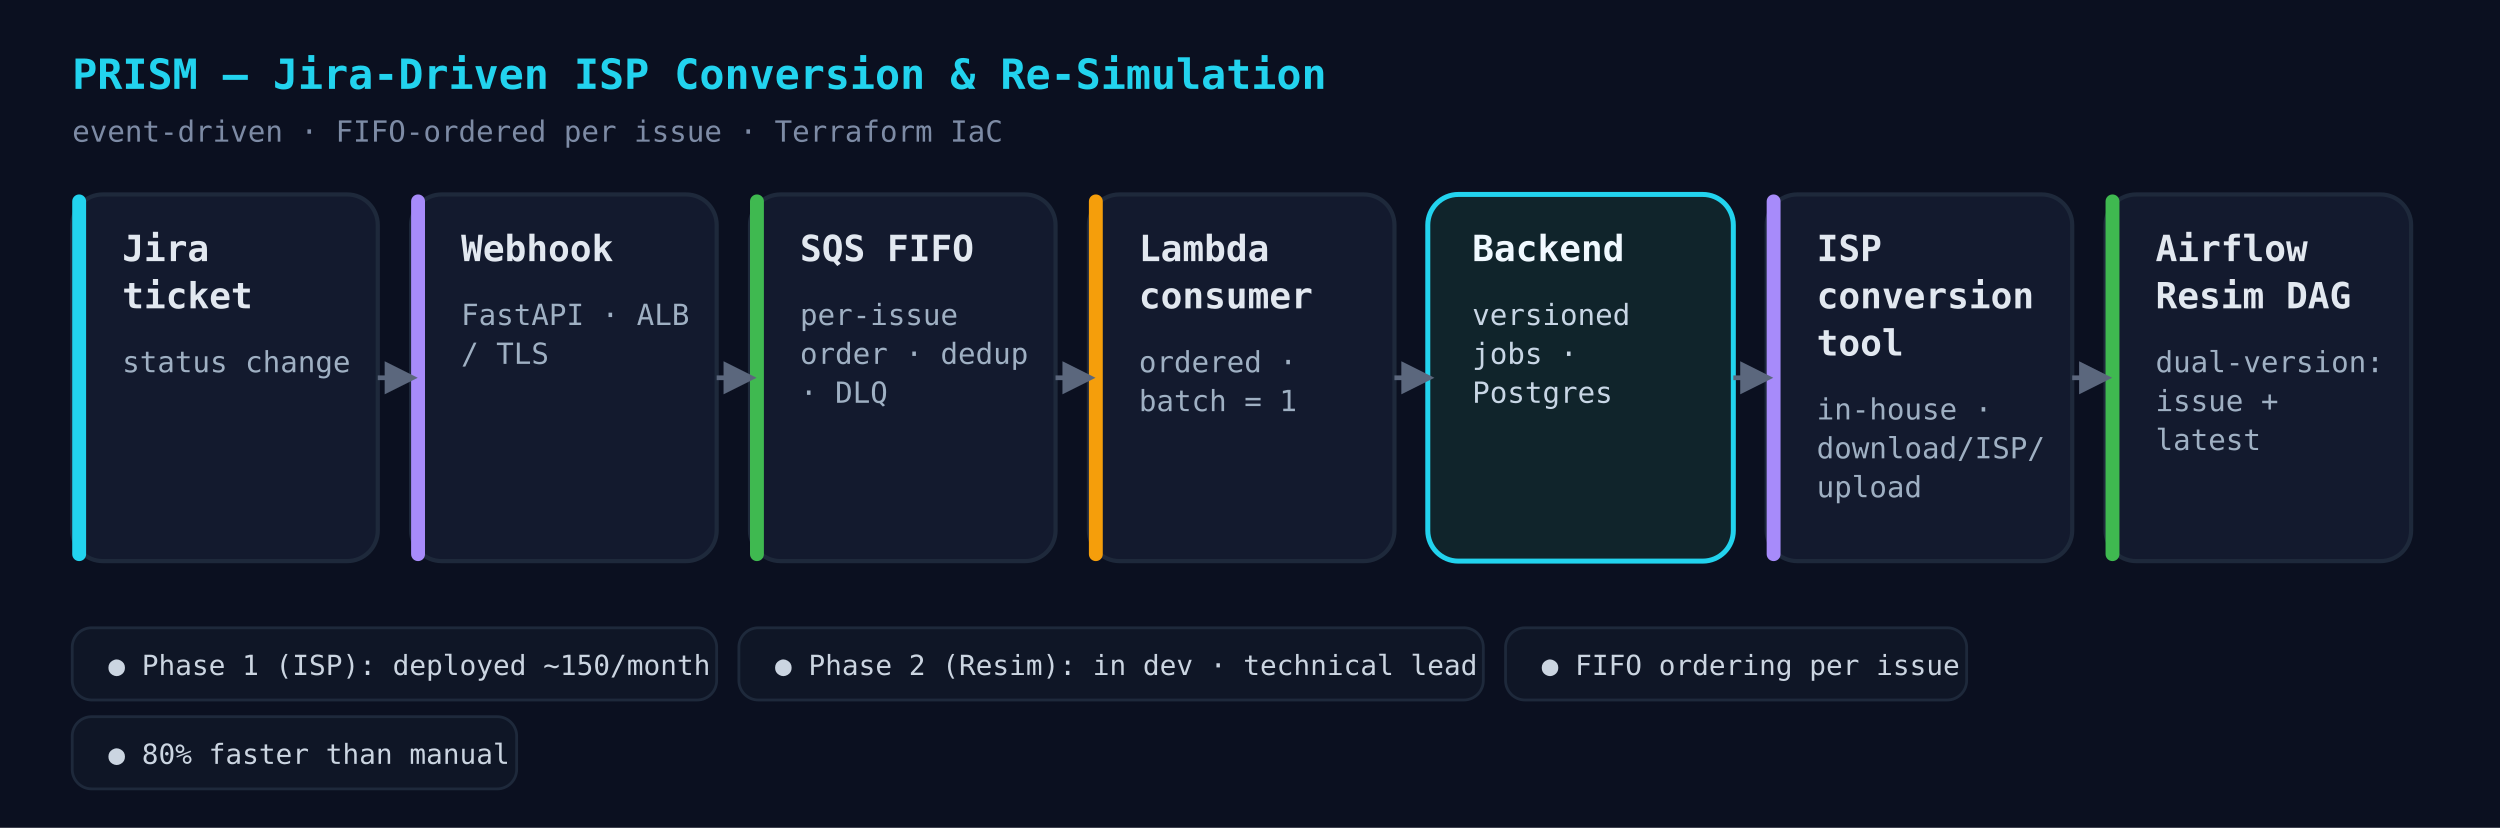
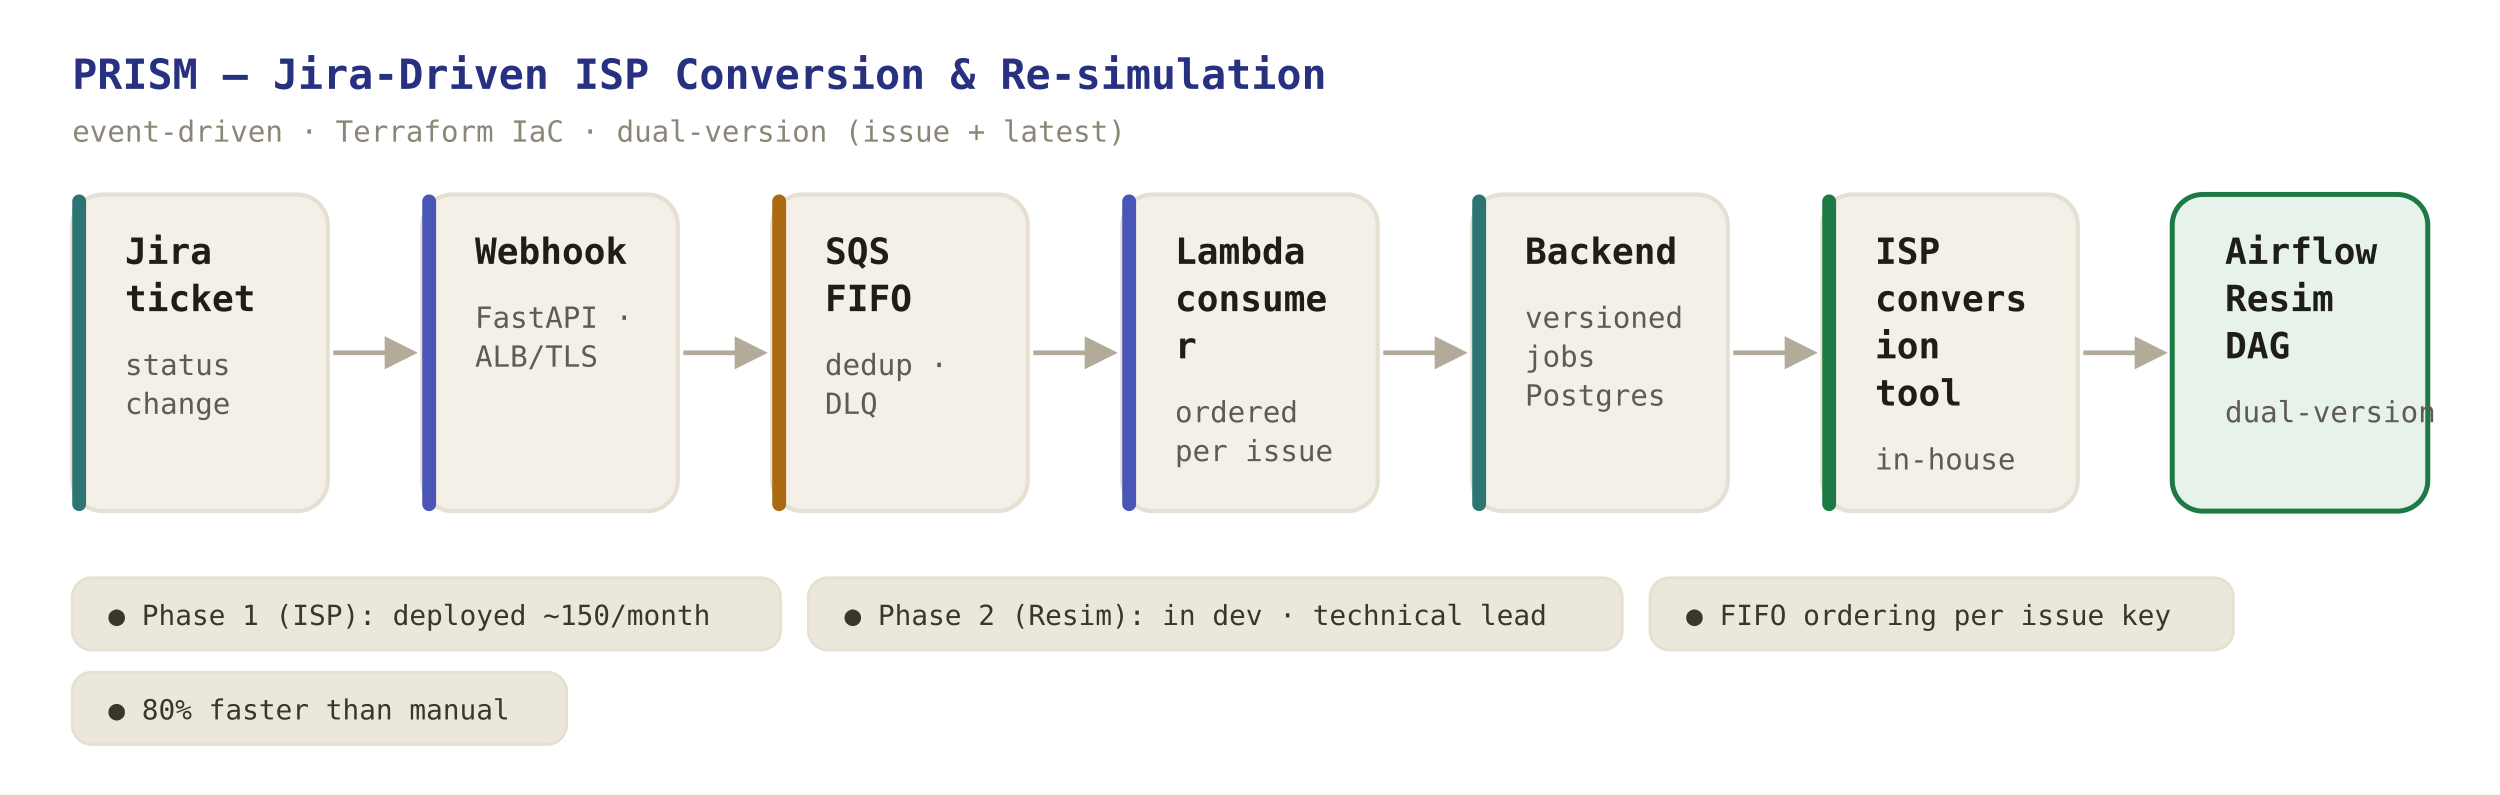
- <svg xmlns="http://www.w3.org/2000/svg" viewBox="0 0 900 298" font-family="'JetBrains Mono',ui-monospace,Menlo,monospace" role="img" aria-label="PRISM — Jira-Driven ISP Conversion &amp; Re-Simulation">
+ <svg xmlns="http://www.w3.org/2000/svg" viewBox="0 0 900 286" font-family="'IBM Plex Mono',ui-monospace,Menlo,monospace" role="img" aria-label="PRISM — Jira-Driven ISP Conversion &amp; Re-simulation">
  <defs>
    <marker id="ah" viewBox="0 0 10 10" refX="8" refY="5" markerWidth="7" markerHeight="7" orient="auto-start-reverse">
-       <path d="M0 0L10 5L0 10z" fill="#5b677d" />
+       <path d="M0 0L10 5L0 10z" fill="#b3ab99" />
    </marker>
  </defs>
-   <rect width="900" height="298" fill="#0b1020" />
-   <text x="26" y="32" fill="#22d3ee" font-size="15" font-weight="700">PRISM — Jira-Driven ISP Conversion &amp; Re-Simulation</text>
-   <text x="26" y="51" fill="#7d8ba5" font-size="10.5">event-driven · FIFO-ordered per issue · Terraform IaC</text>
-   <rect x="26" y="70" width="110" height="132" rx="11" fill="#131a2e" stroke="#1e293b" stroke-width="1.5" />
-   <rect x="26" y="70" width="5" height="132" rx="2.5" fill="#22d3ee" />
-   <text x="44" y="94" fill="#e2e8f0" font-size="13" font-weight="700">Jira</text>
-   <text x="44" y="111" fill="#e2e8f0" font-size="13" font-weight="700">ticket</text>
-   <text x="44" y="134" fill="#9fb0c3" font-size="10.5">status change</text>
-   <rect x="148" y="70" width="110" height="132" rx="11" fill="#131a2e" stroke="#1e293b" stroke-width="1.5" />
-   <rect x="148" y="70" width="5" height="132" rx="2.5" fill="#a78bfa" />
-   <text x="166" y="94" fill="#e2e8f0" font-size="13" font-weight="700">Webhook</text>
-   <text x="166" y="117" fill="#9fb0c3" font-size="10.5">FastAPI · ALB</text>
-   <text x="166" y="131" fill="#9fb0c3" font-size="10.5">/ TLS</text>
-   <rect x="270" y="70" width="110" height="132" rx="11" fill="#131a2e" stroke="#1e293b" stroke-width="1.5" />
-   <rect x="270" y="70" width="5" height="132" rx="2.5" fill="#3fb950" />
-   <text x="288" y="94" fill="#e2e8f0" font-size="13" font-weight="700">SQS FIFO</text>
-   <text x="288" y="117" fill="#9fb0c3" font-size="10.5">per-issue</text>
-   <text x="288" y="131" fill="#9fb0c3" font-size="10.5">order · dedup</text>
-   <text x="288" y="145" fill="#9fb0c3" font-size="10.5">· DLQ</text>
-   <rect x="392" y="70" width="110" height="132" rx="11" fill="#131a2e" stroke="#1e293b" stroke-width="1.5" />
-   <rect x="392" y="70" width="5" height="132" rx="2.5" fill="#f59e0b" />
-   <text x="410" y="94" fill="#e2e8f0" font-size="13" font-weight="700">Lambda</text>
-   <text x="410" y="111" fill="#e2e8f0" font-size="13" font-weight="700">consumer</text>
-   <text x="410" y="134" fill="#9fb0c3" font-size="10.5">ordered ·</text>
-   <text x="410" y="148" fill="#9fb0c3" font-size="10.5">batch = 1</text>
-   <rect x="514" y="70" width="110" height="132" rx="11" fill="#10242b" stroke="#22d3ee" stroke-width="1.8" />
-   <text x="530" y="94" fill="#f0f9ff" font-size="13" font-weight="700">Backend</text>
-   <text x="530" y="117" fill="#c8d6e5" font-size="10.5">versioned</text>
-   <text x="530" y="131" fill="#c8d6e5" font-size="10.5">jobs ·</text>
-   <text x="530" y="145" fill="#c8d6e5" font-size="10.5">Postgres</text>
-   <rect x="636" y="70" width="110" height="132" rx="11" fill="#131a2e" stroke="#1e293b" stroke-width="1.5" />
-   <rect x="636" y="70" width="5" height="132" rx="2.5" fill="#a78bfa" />
-   <text x="654" y="94" fill="#e2e8f0" font-size="13" font-weight="700">ISP</text>
-   <text x="654" y="111" fill="#e2e8f0" font-size="13" font-weight="700">conversion</text>
-   <text x="654" y="128" fill="#e2e8f0" font-size="13" font-weight="700">tool</text>
-   <text x="654" y="151" fill="#9fb0c3" font-size="10.5">in-house ·</text>
-   <text x="654" y="165" fill="#9fb0c3" font-size="10.5">download/ISP/</text>
-   <text x="654" y="179" fill="#9fb0c3" font-size="10.5">upload</text>
-   <rect x="758" y="70" width="110" height="132" rx="11" fill="#131a2e" stroke="#1e293b" stroke-width="1.5" />
-   <rect x="758" y="70" width="5" height="132" rx="2.5" fill="#3fb950" />
-   <text x="776" y="94" fill="#e2e8f0" font-size="13" font-weight="700">Airflow</text>
-   <text x="776" y="111" fill="#e2e8f0" font-size="13" font-weight="700">Resim DAG</text>
-   <text x="776" y="134" fill="#9fb0c3" font-size="10.5">dual-version:</text>
-   <text x="776" y="148" fill="#9fb0c3" font-size="10.5">issue +</text>
-   <text x="776" y="162" fill="#9fb0c3" font-size="10.5">latest</text>
-   <path d="M136 136 H148" stroke="#5b677d" stroke-width="1.7" fill="none" marker-end="url(#ah)" />
-   <path d="M258 136 H270" stroke="#5b677d" stroke-width="1.7" fill="none" marker-end="url(#ah)" />
-   <path d="M380 136 H392" stroke="#5b677d" stroke-width="1.7" fill="none" marker-end="url(#ah)" />
-   <path d="M502 136 H514" stroke="#5b677d" stroke-width="1.7" fill="none" marker-end="url(#ah)" />
-   <path d="M624 136 H636" stroke="#5b677d" stroke-width="1.7" fill="none" marker-end="url(#ah)" />
-   <path d="M746 136 H758" stroke="#5b677d" stroke-width="1.7" fill="none" marker-end="url(#ah)" />
-   <rect x="26" y="226" width="232" height="26" rx="7" fill="#0f1626" stroke="#1e293b" stroke-width="1" />
-   <text x="39" y="243" fill="#cbd5e1" font-size="10">● Phase 1 (ISP): deployed ~150/month</text>
-   <rect x="266" y="226" width="268" height="26" rx="7" fill="#0f1626" stroke="#1e293b" stroke-width="1" />
-   <text x="279" y="243" fill="#cbd5e1" font-size="10">● Phase 2 (Resim): in dev · technical lead</text>
-   <rect x="542" y="226" width="166" height="26" rx="7" fill="#0f1626" stroke="#1e293b" stroke-width="1" />
-   <text x="555" y="243" fill="#cbd5e1" font-size="10">● FIFO ordering per issue</text>
-   <rect x="26" y="258" width="160" height="26" rx="7" fill="#0f1626" stroke="#1e293b" stroke-width="1" />
-   <text x="39" y="275" fill="#cbd5e1" font-size="10">● 80% faster than manual</text>
+   <rect width="900" height="286" fill="#ffffff" />
+   <text x="26" y="32" fill="#27317f" font-size="15" font-weight="700">PRISM — Jira-Driven ISP Conversion &amp; Re-simulation</text>
+   <text x="26" y="51" fill="#8b8675" font-size="10.5">event-driven · Terraform IaC · dual-version (issue + latest)</text>
+   <rect x="26" y="70" width="92" height="114" rx="11" fill="#f4f0e7" stroke="#e6e0d3" stroke-width="1.5" />
+   <rect x="26" y="70" width="5" height="114" rx="2.5" fill="#2c7572" />
+   <text x="45" y="95" fill="#1f1d18" font-size="13" font-weight="700">Jira</text>
+   <text x="45" y="112" fill="#1f1d18" font-size="13" font-weight="700">ticket</text>
+   <text x="45" y="135" fill="#5f5b50" font-size="10.5">status</text>
+   <text x="45" y="149" fill="#5f5b50" font-size="10.5">change</text>
+   <path d="M120 127 H148" stroke="#b3ab99" stroke-width="1.7" fill="none" marker-end="url(#ah)" />
+   <rect x="152" y="70" width="92" height="114" rx="11" fill="#f4f0e7" stroke="#e6e0d3" stroke-width="1.5" />
+   <rect x="152" y="70" width="5" height="114" rx="2.5" fill="#4a55b8" />
+   <text x="171" y="95" fill="#1f1d18" font-size="13" font-weight="700">Webhook</text>
+   <text x="171" y="118" fill="#5f5b50" font-size="10.5">FastAPI ·</text>
+   <text x="171" y="132" fill="#5f5b50" font-size="10.5">ALB/TLS</text>
+   <path d="M246 127 H274" stroke="#b3ab99" stroke-width="1.7" fill="none" marker-end="url(#ah)" />
+   <rect x="278" y="70" width="92" height="114" rx="11" fill="#f4f0e7" stroke="#e6e0d3" stroke-width="1.5" />
+   <rect x="278" y="70" width="5" height="114" rx="2.5" fill="#a96a12" />
+   <text x="297" y="95" fill="#1f1d18" font-size="13" font-weight="700">SQS</text>
+   <text x="297" y="112" fill="#1f1d18" font-size="13" font-weight="700">FIFO</text>
+   <text x="297" y="135" fill="#5f5b50" font-size="10.5">dedup ·</text>
+   <text x="297" y="149" fill="#5f5b50" font-size="10.5">DLQ</text>
+   <path d="M372 127 H400" stroke="#b3ab99" stroke-width="1.7" fill="none" marker-end="url(#ah)" />
+   <rect x="404" y="70" width="92" height="114" rx="11" fill="#f4f0e7" stroke="#e6e0d3" stroke-width="1.5" />
+   <rect x="404" y="70" width="5" height="114" rx="2.5" fill="#4a55b8" />
+   <text x="423" y="95" fill="#1f1d18" font-size="13" font-weight="700">Lambda</text>
+   <text x="423" y="112" fill="#1f1d18" font-size="13" font-weight="700">consume</text>
+   <text x="423" y="129" fill="#1f1d18" font-size="13" font-weight="700">r</text>
+   <text x="423" y="152" fill="#5f5b50" font-size="10.5">ordered</text>
+   <text x="423" y="166" fill="#5f5b50" font-size="10.5">per issue</text>
+   <path d="M498 127 H526" stroke="#b3ab99" stroke-width="1.7" fill="none" marker-end="url(#ah)" />
+   <rect x="530" y="70" width="92" height="114" rx="11" fill="#f4f0e7" stroke="#e6e0d3" stroke-width="1.5" />
+   <rect x="530" y="70" width="5" height="114" rx="2.5" fill="#2c7572" />
+   <text x="549" y="95" fill="#1f1d18" font-size="13" font-weight="700">Backend</text>
+   <text x="549" y="118" fill="#5f5b50" font-size="10.5">versioned</text>
+   <text x="549" y="132" fill="#5f5b50" font-size="10.5">jobs</text>
+   <text x="549" y="146" fill="#5f5b50" font-size="10.5">Postgres</text>
+   <path d="M624 127 H652" stroke="#b3ab99" stroke-width="1.7" fill="none" marker-end="url(#ah)" />
+   <rect x="656" y="70" width="92" height="114" rx="11" fill="#f4f0e7" stroke="#e6e0d3" stroke-width="1.5" />
+   <rect x="656" y="70" width="5" height="114" rx="2.5" fill="#1d7a44" />
+   <text x="675" y="95" fill="#1f1d18" font-size="13" font-weight="700">ISP</text>
+   <text x="675" y="112" fill="#1f1d18" font-size="13" font-weight="700">convers</text>
+   <text x="675" y="129" fill="#1f1d18" font-size="13" font-weight="700">ion</text>
+   <text x="675" y="146" fill="#1f1d18" font-size="13" font-weight="700">tool</text>
+   <text x="675" y="169" fill="#5f5b50" font-size="10.5">in-house</text>
+   <path d="M750 127 H778" stroke="#b3ab99" stroke-width="1.7" fill="none" marker-end="url(#ah)" />
+   <rect x="782" y="70" width="92" height="114" rx="11" fill="#e7f2eb" stroke="#1d7a44" stroke-width="1.8" />
+   <text x="801" y="95" fill="#1f1d18" font-size="13" font-weight="700">Airflow</text>
+   <text x="801" y="112" fill="#1f1d18" font-size="13" font-weight="700">Resim</text>
+   <text x="801" y="129" fill="#1f1d18" font-size="13" font-weight="700">DAG</text>
+   <text x="801" y="152" fill="#5f5b50" font-size="10.5">dual-version</text>
+   <rect x="26" y="208" width="255" height="26" rx="7" fill="#ece7db" stroke="#e6e0d3" stroke-width="1" />
+   <text x="39" y="225" fill="#3a362c" font-size="10">● Phase 1 (ISP): deployed ~150/month</text>
+   <rect x="291" y="208" width="293" height="26" rx="7" fill="#ece7db" stroke="#e6e0d3" stroke-width="1" />
+   <text x="304" y="225" fill="#3a362c" font-size="10">● Phase 2 (Resim): in dev · technical lead</text>
+   <rect x="594" y="208" width="210" height="26" rx="7" fill="#ece7db" stroke="#e6e0d3" stroke-width="1" />
+   <text x="607" y="225" fill="#3a362c" font-size="10">● FIFO ordering per issue key</text>
+   <rect x="26" y="242" width="178" height="26" rx="7" fill="#ece7db" stroke="#e6e0d3" stroke-width="1" />
+   <text x="39" y="259" fill="#3a362c" font-size="10">● 80% faster than manual</text>
</svg>
